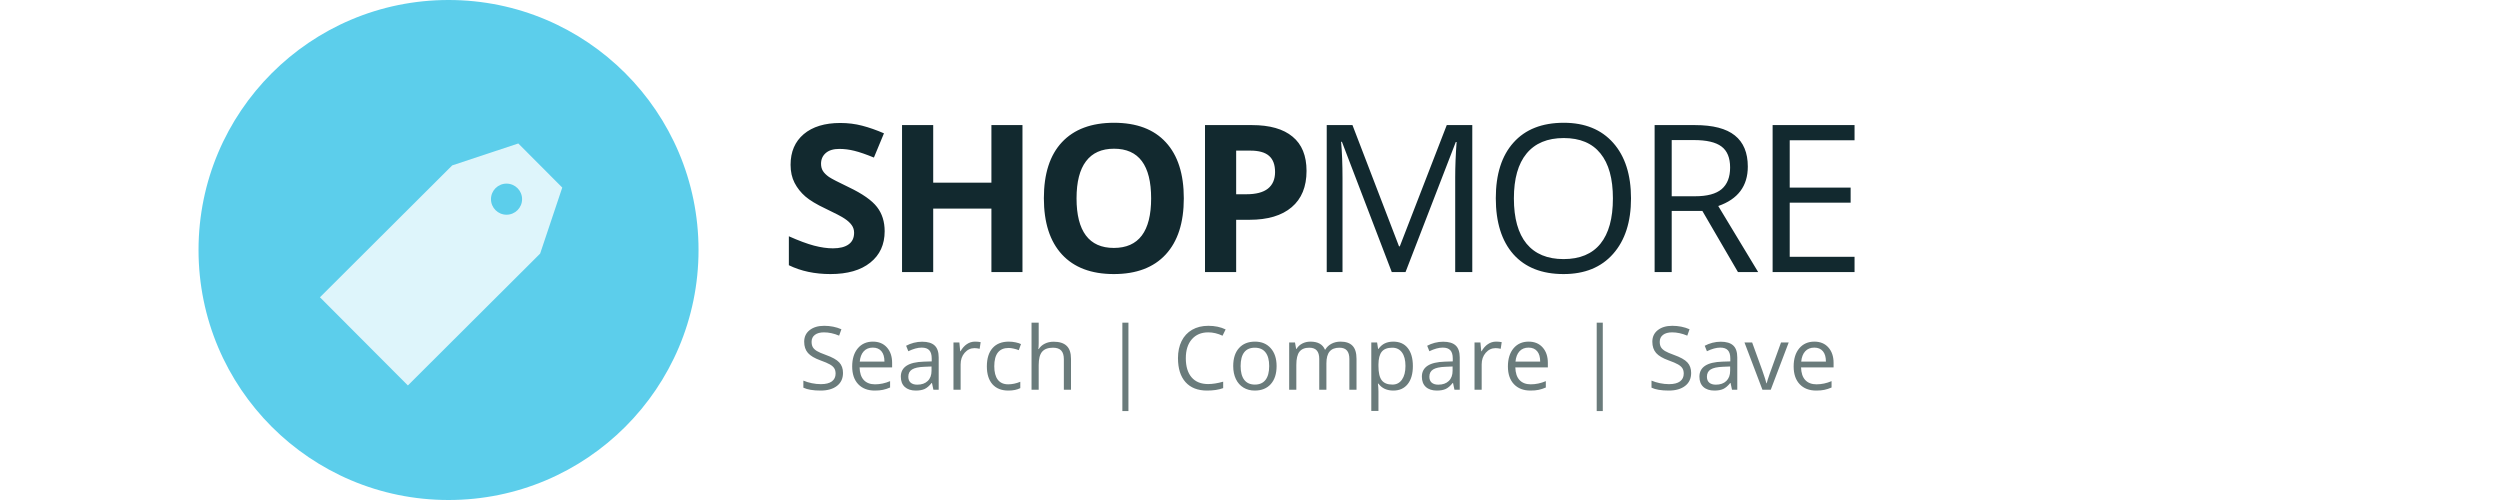
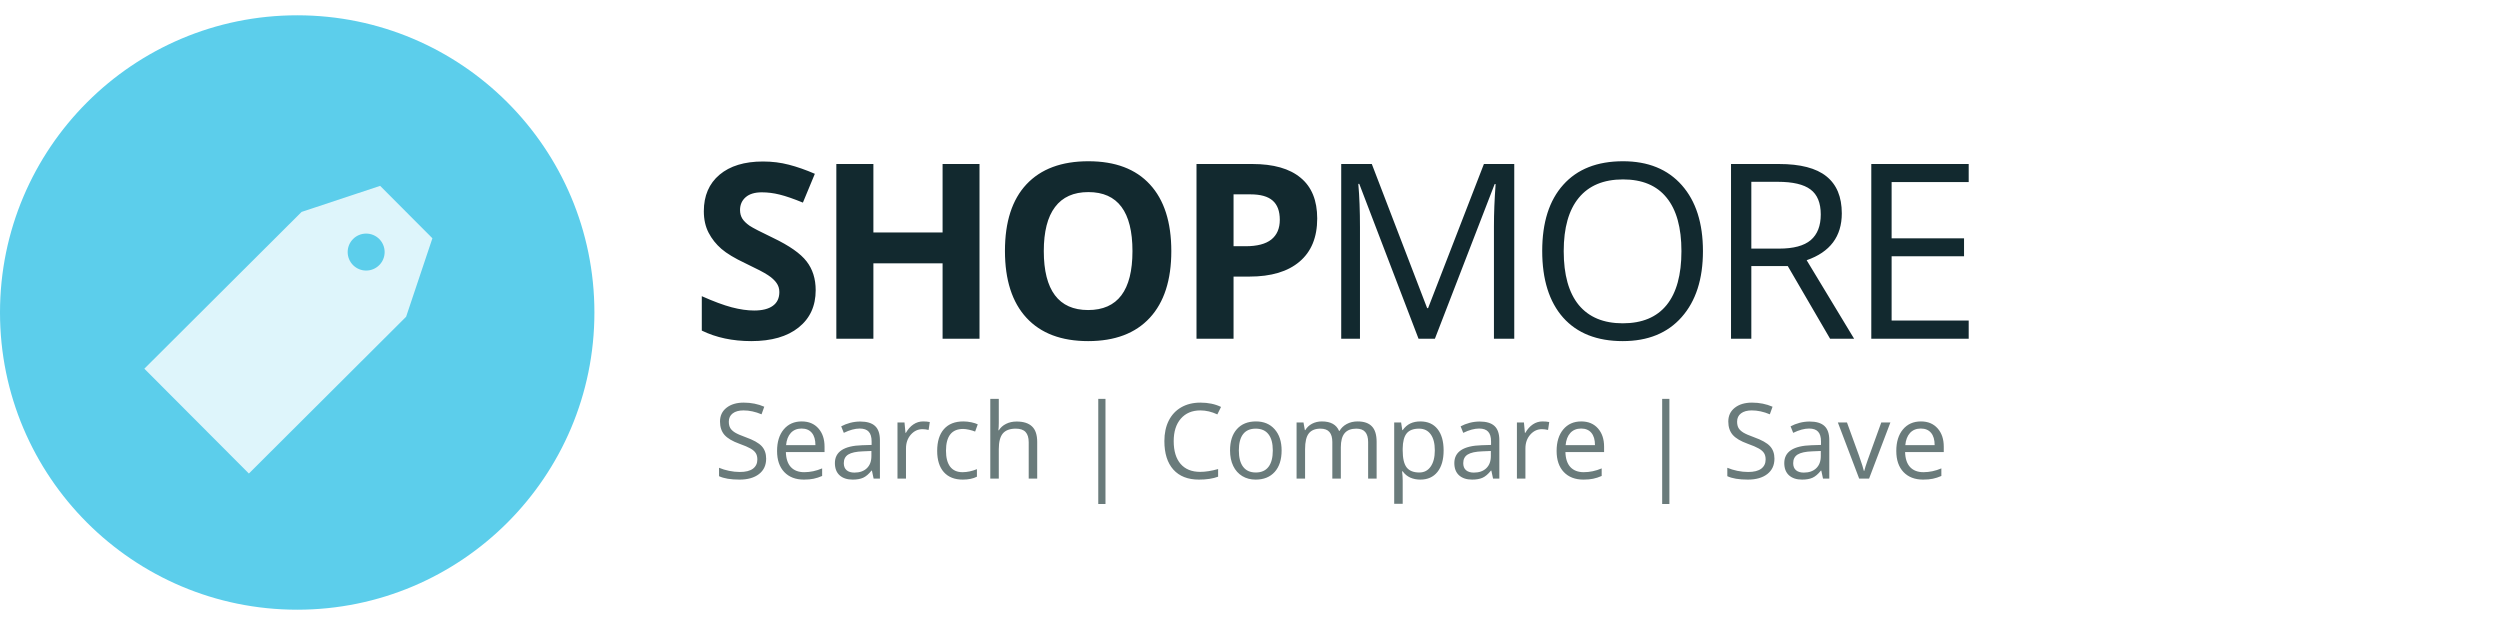
- <svg xmlns="http://www.w3.org/2000/svg" width="200" height="40" viewBox="0 0 286 68" fill="none">
+ <svg xmlns="http://www.w3.org/2000/svg" width="200" height="50" viewBox="0 0 286 68" fill="none">
  <circle cx="34" cy="34" r="34" fill="#5CCEEB" />
  <path d="M46.46 34.486L28.471 52.422L16.513 40.429L34.502 22.493L43.488 19.512L49.467 25.509L46.46 34.486Z" fill="#DEF5FB" />
  <circle cx="41.888" cy="27.087" r="2.115" fill="#5CCEEB" />
  <path d="M93.314 31.449C93.314 33.254 92.663 34.676 91.359 35.715C90.065 36.754 88.26 37.273 85.945 37.273C83.812 37.273 81.926 36.872 80.285 36.07V32.133C81.634 32.734 82.773 33.158 83.703 33.404C84.642 33.65 85.499 33.773 86.273 33.773C87.203 33.773 87.914 33.596 88.406 33.24C88.908 32.885 89.158 32.356 89.158 31.654C89.158 31.262 89.049 30.916 88.83 30.615C88.611 30.305 88.288 30.009 87.859 29.727C87.44 29.444 86.579 28.993 85.275 28.373C84.054 27.799 83.138 27.247 82.527 26.719C81.917 26.19 81.429 25.575 81.064 24.873C80.7 24.171 80.518 23.351 80.518 22.412C80.518 20.644 81.115 19.254 82.309 18.242C83.512 17.23 85.171 16.725 87.285 16.725C88.324 16.725 89.313 16.848 90.252 17.094C91.2 17.34 92.189 17.686 93.219 18.133L91.852 21.428C90.785 20.99 89.901 20.685 89.199 20.512C88.507 20.338 87.823 20.252 87.148 20.252C86.346 20.252 85.731 20.439 85.303 20.812C84.874 21.186 84.66 21.674 84.66 22.275C84.66 22.649 84.747 22.977 84.92 23.26C85.093 23.533 85.367 23.802 85.74 24.066C86.123 24.322 87.021 24.787 88.434 25.461C90.302 26.354 91.583 27.252 92.275 28.154C92.968 29.047 93.314 30.146 93.314 31.449ZM112.056 37H107.832V28.373H99.916V37H95.677V17.012H99.916V24.846H107.832V17.012H112.056V37ZM133.998 26.979C133.998 30.287 133.177 32.83 131.537 34.607C129.896 36.385 127.544 37.273 124.482 37.273C121.419 37.273 119.068 36.385 117.427 34.607C115.787 32.83 114.966 30.278 114.966 26.951C114.966 23.624 115.787 21.086 117.427 19.336C119.077 17.577 121.438 16.697 124.509 16.697C127.581 16.697 129.928 17.581 131.55 19.35C133.182 21.118 133.998 23.661 133.998 26.979ZM119.41 26.979C119.41 29.212 119.834 30.893 120.681 32.023C121.529 33.154 122.796 33.719 124.482 33.719C127.863 33.719 129.554 31.472 129.554 26.979C129.554 22.476 127.873 20.225 124.509 20.225C122.823 20.225 121.552 20.794 120.695 21.934C119.838 23.064 119.41 24.745 119.41 26.979ZM141.118 26.418H142.513C143.816 26.418 144.792 26.163 145.439 25.652C146.086 25.133 146.409 24.381 146.409 23.396C146.409 22.403 146.136 21.669 145.589 21.195C145.051 20.721 144.204 20.484 143.046 20.484H141.118V26.418ZM150.689 23.246C150.689 25.397 150.014 27.042 148.665 28.182C147.325 29.321 145.416 29.891 142.937 29.891H141.118V37H136.88V17.012H143.265C145.689 17.012 147.531 17.536 148.788 18.584C150.055 19.623 150.689 21.177 150.689 23.246ZM162.28 37L155.499 19.281H155.39C155.517 20.685 155.581 22.353 155.581 24.285V37H153.435V17.012H156.935L163.265 33.5H163.374L169.759 17.012H173.231V37H170.907V24.121C170.907 22.645 170.971 21.04 171.099 19.309H170.989L164.153 37H162.28ZM194.817 26.979C194.817 30.178 194.006 32.693 192.384 34.525C190.77 36.357 188.524 37.273 185.643 37.273C182.699 37.273 180.425 36.376 178.821 34.58C177.226 32.775 176.429 30.232 176.429 26.951C176.429 23.697 177.231 21.177 178.835 19.391C180.439 17.595 182.718 16.697 185.671 16.697C188.542 16.697 190.784 17.609 192.397 19.432C194.011 21.255 194.817 23.77 194.817 26.979ZM178.889 26.979C178.889 29.686 179.464 31.741 180.612 33.145C181.77 34.539 183.447 35.236 185.643 35.236C187.858 35.236 189.531 34.539 190.661 33.145C191.791 31.75 192.356 29.695 192.356 26.979C192.356 24.29 191.791 22.253 190.661 20.867C189.54 19.473 187.876 18.775 185.671 18.775C183.456 18.775 181.77 19.477 180.612 20.881C179.464 22.275 178.889 24.308 178.889 26.979ZM200.352 28.688V37H198.028V17.012H203.51C205.962 17.012 207.771 17.481 208.938 18.42C210.114 19.359 210.702 20.771 210.702 22.658C210.702 25.301 209.362 27.088 206.682 28.018L212.11 37H209.362L204.522 28.688H200.352ZM200.352 26.691H203.538C205.178 26.691 206.381 26.368 207.147 25.721C207.913 25.064 208.295 24.085 208.295 22.781C208.295 21.46 207.904 20.507 207.12 19.924C206.345 19.34 205.096 19.049 203.374 19.049H200.352V26.691ZM225.219 37H214.076V17.012H225.219V19.076H216.401V25.516H224.686V27.566H216.401V34.922H225.219V37Z" fill="#12292F" />
  <path d="M87.648 50.721C87.648 51.475 87.375 52.062 86.828 52.484C86.281 52.906 85.539 53.117 84.602 53.117C83.586 53.117 82.805 52.986 82.258 52.725V51.764C82.609 51.912 82.992 52.029 83.406 52.115C83.82 52.201 84.231 52.244 84.637 52.244C85.301 52.244 85.801 52.119 86.137 51.869C86.473 51.615 86.641 51.264 86.641 50.815C86.641 50.518 86.58 50.275 86.459 50.088C86.342 49.897 86.143 49.721 85.861 49.56C85.584 49.4 85.16 49.219 84.59 49.016C83.793 48.73 83.223 48.393 82.879 48.002C82.539 47.611 82.369 47.102 82.369 46.473C82.369 45.812 82.617 45.287 83.113 44.897C83.609 44.506 84.266 44.31 85.082 44.31C85.934 44.31 86.717 44.467 87.432 44.779L87.121 45.647C86.414 45.35 85.727 45.201 85.059 45.201C84.531 45.201 84.119 45.315 83.822 45.541C83.525 45.768 83.377 46.082 83.377 46.484C83.377 46.781 83.432 47.025 83.541 47.217C83.65 47.404 83.834 47.578 84.092 47.738C84.353 47.895 84.752 48.068 85.287 48.26C86.186 48.58 86.803 48.924 87.139 49.291C87.478 49.658 87.648 50.135 87.648 50.721ZM91.967 53.117C91.018 53.117 90.268 52.828 89.717 52.25C89.17 51.672 88.897 50.869 88.897 49.842C88.897 48.807 89.15 47.984 89.658 47.375C90.17 46.766 90.856 46.461 91.715 46.461C92.519 46.461 93.156 46.727 93.625 47.258C94.094 47.785 94.328 48.482 94.328 49.35V49.965H89.904C89.924 50.719 90.113 51.291 90.473 51.682C90.836 52.072 91.346 52.268 92.002 52.268C92.693 52.268 93.377 52.123 94.053 51.834V52.701C93.709 52.85 93.383 52.955 93.074 53.018C92.769 53.084 92.4 53.117 91.967 53.117ZM91.703 47.275C91.188 47.275 90.775 47.443 90.467 47.779C90.162 48.115 89.982 48.58 89.928 49.174H93.285C93.285 48.56 93.148 48.092 92.875 47.768C92.602 47.44 92.211 47.275 91.703 47.275ZM99.941 53L99.748 52.086H99.701C99.381 52.488 99.061 52.762 98.74 52.906C98.424 53.047 98.027 53.117 97.551 53.117C96.914 53.117 96.414 52.953 96.051 52.625C95.691 52.297 95.512 51.83 95.512 51.225C95.512 49.928 96.549 49.248 98.623 49.185L99.713 49.15V48.752C99.713 48.248 99.603 47.877 99.385 47.639C99.17 47.397 98.824 47.275 98.348 47.275C97.812 47.275 97.207 47.44 96.531 47.768L96.232 47.023C96.549 46.852 96.894 46.717 97.269 46.619C97.648 46.522 98.027 46.473 98.406 46.473C99.172 46.473 99.738 46.643 100.105 46.982C100.477 47.322 100.662 47.867 100.662 48.617V53H99.941ZM97.744 52.315C98.35 52.315 98.824 52.148 99.168 51.816C99.516 51.484 99.689 51.02 99.689 50.422V49.842L98.717 49.883C97.943 49.91 97.385 50.031 97.041 50.246C96.701 50.457 96.531 50.787 96.531 51.236C96.531 51.588 96.637 51.855 96.848 52.039C97.062 52.223 97.361 52.315 97.744 52.315ZM105.602 46.461C105.887 46.461 106.143 46.484 106.369 46.531L106.234 47.434C105.969 47.375 105.734 47.346 105.531 47.346C105.012 47.346 104.566 47.557 104.195 47.978C103.828 48.4 103.645 48.926 103.645 49.555V53H102.672V46.578H103.475L103.586 47.768H103.633C103.871 47.35 104.158 47.027 104.494 46.801C104.83 46.574 105.199 46.461 105.602 46.461ZM110.137 53.117C109.207 53.117 108.486 52.832 107.975 52.262C107.467 51.688 107.213 50.877 107.213 49.83C107.213 48.756 107.471 47.926 107.986 47.34C108.506 46.754 109.244 46.461 110.201 46.461C110.51 46.461 110.818 46.494 111.127 46.56C111.436 46.627 111.678 46.705 111.854 46.795L111.555 47.621C111.34 47.535 111.105 47.465 110.852 47.41C110.598 47.352 110.373 47.322 110.178 47.322C108.873 47.322 108.221 48.154 108.221 49.818C108.221 50.607 108.379 51.213 108.695 51.635C109.016 52.057 109.488 52.268 110.113 52.268C110.648 52.268 111.197 52.152 111.76 51.922V52.783C111.33 53.006 110.789 53.117 110.137 53.117ZM117.684 53V48.846C117.684 48.322 117.564 47.932 117.326 47.674C117.088 47.416 116.715 47.287 116.207 47.287C115.531 47.287 115.037 47.471 114.725 47.838C114.416 48.205 114.262 48.807 114.262 49.643V53H113.289V43.883H114.262V46.643C114.262 46.975 114.246 47.25 114.215 47.469H114.273C114.465 47.16 114.736 46.918 115.088 46.742C115.443 46.562 115.848 46.473 116.301 46.473C117.086 46.473 117.674 46.66 118.064 47.035C118.459 47.406 118.656 47.998 118.656 48.81V53H117.684ZM125.641 43.883H126.467V55.906H125.641V43.883ZM137.318 45.201C136.377 45.201 135.633 45.516 135.086 46.145C134.543 46.77 134.271 47.627 134.271 48.717C134.271 49.838 134.533 50.705 135.057 51.318C135.584 51.928 136.334 52.232 137.307 52.232C137.904 52.232 138.586 52.125 139.352 51.91V52.783C138.758 53.006 138.025 53.117 137.154 53.117C135.893 53.117 134.918 52.734 134.23 51.969C133.547 51.203 133.205 50.115 133.205 48.705C133.205 47.822 133.369 47.049 133.697 46.385C134.029 45.721 134.506 45.209 135.127 44.85C135.752 44.49 136.486 44.31 137.33 44.31C138.229 44.31 139.014 44.475 139.686 44.803L139.264 45.658C138.615 45.353 137.967 45.201 137.318 45.201ZM146.617 49.783C146.617 50.83 146.354 51.648 145.826 52.238C145.299 52.824 144.57 53.117 143.641 53.117C143.066 53.117 142.557 52.982 142.111 52.713C141.666 52.443 141.322 52.057 141.08 51.553C140.838 51.049 140.717 50.459 140.717 49.783C140.717 48.736 140.979 47.922 141.502 47.34C142.025 46.754 142.752 46.461 143.682 46.461C144.58 46.461 145.293 46.76 145.82 47.357C146.352 47.955 146.617 48.764 146.617 49.783ZM141.725 49.783C141.725 50.603 141.889 51.228 142.217 51.658C142.545 52.088 143.027 52.303 143.664 52.303C144.301 52.303 144.783 52.09 145.111 51.664C145.443 51.234 145.609 50.607 145.609 49.783C145.609 48.967 145.443 48.348 145.111 47.926C144.783 47.5 144.297 47.287 143.652 47.287C143.016 47.287 142.535 47.496 142.211 47.914C141.887 48.332 141.725 48.955 141.725 49.783ZM156.514 53V48.822C156.514 48.31 156.404 47.928 156.186 47.674C155.967 47.416 155.627 47.287 155.166 47.287C154.561 47.287 154.113 47.461 153.824 47.809C153.535 48.156 153.391 48.691 153.391 49.414V53H152.418V48.822C152.418 48.31 152.309 47.928 152.09 47.674C151.871 47.416 151.529 47.287 151.064 47.287C150.455 47.287 150.008 47.471 149.723 47.838C149.441 48.201 149.301 48.799 149.301 49.631V53H148.328V46.578H149.119L149.277 47.457H149.324C149.508 47.145 149.766 46.9 150.098 46.725C150.434 46.549 150.809 46.461 151.223 46.461C152.227 46.461 152.883 46.824 153.191 47.551H153.238C153.43 47.215 153.707 46.949 154.07 46.754C154.434 46.559 154.848 46.461 155.312 46.461C156.039 46.461 156.582 46.648 156.941 47.023C157.305 47.395 157.486 47.99 157.486 48.81V53H156.514ZM162.484 53.117C162.066 53.117 161.684 53.041 161.336 52.889C160.992 52.732 160.703 52.494 160.469 52.174H160.398C160.445 52.549 160.469 52.904 160.469 53.24V55.883H159.496V46.578H160.287L160.422 47.457H160.469C160.719 47.105 161.01 46.852 161.342 46.695C161.674 46.539 162.055 46.461 162.484 46.461C163.336 46.461 163.992 46.752 164.453 47.334C164.918 47.916 165.15 48.732 165.15 49.783C165.15 50.838 164.914 51.658 164.441 52.244C163.973 52.826 163.32 53.117 162.484 53.117ZM162.344 47.287C161.688 47.287 161.213 47.469 160.92 47.832C160.627 48.195 160.477 48.773 160.469 49.566V49.783C160.469 50.685 160.619 51.332 160.92 51.723C161.221 52.109 161.703 52.303 162.367 52.303C162.922 52.303 163.355 52.078 163.668 51.629C163.984 51.18 164.143 50.56 164.143 49.772C164.143 48.971 163.984 48.357 163.668 47.932C163.355 47.502 162.914 47.287 162.344 47.287ZM170.805 53L170.611 52.086H170.564C170.244 52.488 169.924 52.762 169.604 52.906C169.287 53.047 168.891 53.117 168.414 53.117C167.777 53.117 167.277 52.953 166.914 52.625C166.555 52.297 166.375 51.83 166.375 51.225C166.375 49.928 167.412 49.248 169.486 49.185L170.576 49.15V48.752C170.576 48.248 170.467 47.877 170.248 47.639C170.033 47.397 169.688 47.275 169.211 47.275C168.676 47.275 168.07 47.44 167.395 47.768L167.096 47.023C167.412 46.852 167.758 46.717 168.133 46.619C168.512 46.522 168.891 46.473 169.27 46.473C170.035 46.473 170.602 46.643 170.969 46.982C171.34 47.322 171.525 47.867 171.525 48.617V53H170.805ZM168.607 52.315C169.213 52.315 169.688 52.148 170.031 51.816C170.379 51.484 170.553 51.02 170.553 50.422V49.842L169.58 49.883C168.807 49.91 168.248 50.031 167.904 50.246C167.564 50.457 167.395 50.787 167.395 51.236C167.395 51.588 167.5 51.855 167.711 52.039C167.926 52.223 168.225 52.315 168.607 52.315ZM176.465 46.461C176.75 46.461 177.006 46.484 177.232 46.531L177.098 47.434C176.832 47.375 176.598 47.346 176.395 47.346C175.875 47.346 175.43 47.557 175.059 47.978C174.691 48.4 174.508 48.926 174.508 49.555V53H173.535V46.578H174.338L174.449 47.768H174.496C174.734 47.35 175.021 47.027 175.357 46.801C175.693 46.574 176.062 46.461 176.465 46.461ZM181.146 53.117C180.197 53.117 179.447 52.828 178.896 52.25C178.35 51.672 178.076 50.869 178.076 49.842C178.076 48.807 178.33 47.984 178.838 47.375C179.35 46.766 180.035 46.461 180.895 46.461C181.699 46.461 182.336 46.727 182.805 47.258C183.273 47.785 183.508 48.482 183.508 49.35V49.965H179.084C179.104 50.719 179.293 51.291 179.652 51.682C180.016 52.072 180.525 52.268 181.182 52.268C181.873 52.268 182.557 52.123 183.232 51.834V52.701C182.889 52.85 182.562 52.955 182.254 53.018C181.949 53.084 181.58 53.117 181.146 53.117ZM180.883 47.275C180.367 47.275 179.955 47.443 179.646 47.779C179.342 48.115 179.162 48.58 179.107 49.174H182.465C182.465 48.56 182.328 48.092 182.055 47.768C181.781 47.44 181.391 47.275 180.883 47.275ZM190.152 43.883H190.979V55.906H190.152V43.883ZM202.996 50.721C202.996 51.475 202.723 52.062 202.176 52.484C201.629 52.906 200.887 53.117 199.949 53.117C198.934 53.117 198.152 52.986 197.605 52.725V51.764C197.957 51.912 198.34 52.029 198.754 52.115C199.168 52.201 199.578 52.244 199.984 52.244C200.648 52.244 201.148 52.119 201.484 51.869C201.82 51.615 201.988 51.264 201.988 50.815C201.988 50.518 201.928 50.275 201.807 50.088C201.689 49.897 201.49 49.721 201.209 49.56C200.932 49.4 200.508 49.219 199.938 49.016C199.141 48.73 198.57 48.393 198.227 48.002C197.887 47.611 197.717 47.102 197.717 46.473C197.717 45.812 197.965 45.287 198.461 44.897C198.957 44.506 199.613 44.31 200.43 44.31C201.281 44.31 202.064 44.467 202.779 44.779L202.469 45.647C201.762 45.35 201.074 45.201 200.406 45.201C199.879 45.201 199.467 45.315 199.17 45.541C198.873 45.768 198.725 46.082 198.725 46.484C198.725 46.781 198.779 47.025 198.889 47.217C198.998 47.404 199.182 47.578 199.439 47.738C199.701 47.895 200.1 48.068 200.635 48.26C201.533 48.58 202.15 48.924 202.486 49.291C202.826 49.658 202.996 50.135 202.996 50.721ZM208.551 53L208.357 52.086H208.311C207.99 52.488 207.67 52.762 207.35 52.906C207.033 53.047 206.637 53.117 206.16 53.117C205.523 53.117 205.023 52.953 204.66 52.625C204.301 52.297 204.121 51.83 204.121 51.225C204.121 49.928 205.158 49.248 207.232 49.185L208.322 49.15V48.752C208.322 48.248 208.213 47.877 207.994 47.639C207.779 47.397 207.434 47.275 206.957 47.275C206.422 47.275 205.816 47.44 205.141 47.768L204.842 47.023C205.158 46.852 205.504 46.717 205.879 46.619C206.258 46.522 206.637 46.473 207.016 46.473C207.781 46.473 208.348 46.643 208.715 46.982C209.086 47.322 209.271 47.867 209.271 48.617V53H208.551ZM206.354 52.315C206.959 52.315 207.434 52.148 207.777 51.816C208.125 51.484 208.299 51.02 208.299 50.422V49.842L207.326 49.883C206.553 49.91 205.994 50.031 205.65 50.246C205.311 50.457 205.141 50.787 205.141 51.236C205.141 51.588 205.246 51.855 205.457 52.039C205.672 52.223 205.971 52.315 206.354 52.315ZM212.688 53L210.25 46.578H211.293L212.676 50.387C212.988 51.277 213.172 51.855 213.227 52.121H213.273C213.316 51.914 213.451 51.486 213.678 50.838C213.908 50.185 214.422 48.766 215.219 46.578H216.262L213.824 53H212.688ZM220.006 53.117C219.057 53.117 218.307 52.828 217.756 52.25C217.209 51.672 216.936 50.869 216.936 49.842C216.936 48.807 217.189 47.984 217.697 47.375C218.209 46.766 218.895 46.461 219.754 46.461C220.559 46.461 221.195 46.727 221.664 47.258C222.133 47.785 222.367 48.482 222.367 49.35V49.965H217.943C217.963 50.719 218.152 51.291 218.512 51.682C218.875 52.072 219.385 52.268 220.041 52.268C220.732 52.268 221.416 52.123 222.092 51.834V52.701C221.748 52.85 221.422 52.955 221.113 53.018C220.809 53.084 220.439 53.117 220.006 53.117ZM219.742 47.275C219.227 47.275 218.814 47.443 218.506 47.779C218.201 48.115 218.021 48.58 217.967 49.174H221.324C221.324 48.56 221.188 48.092 220.914 47.768C220.641 47.44 220.25 47.275 219.742 47.275Z" fill="#6A7B7B" />
</svg>
